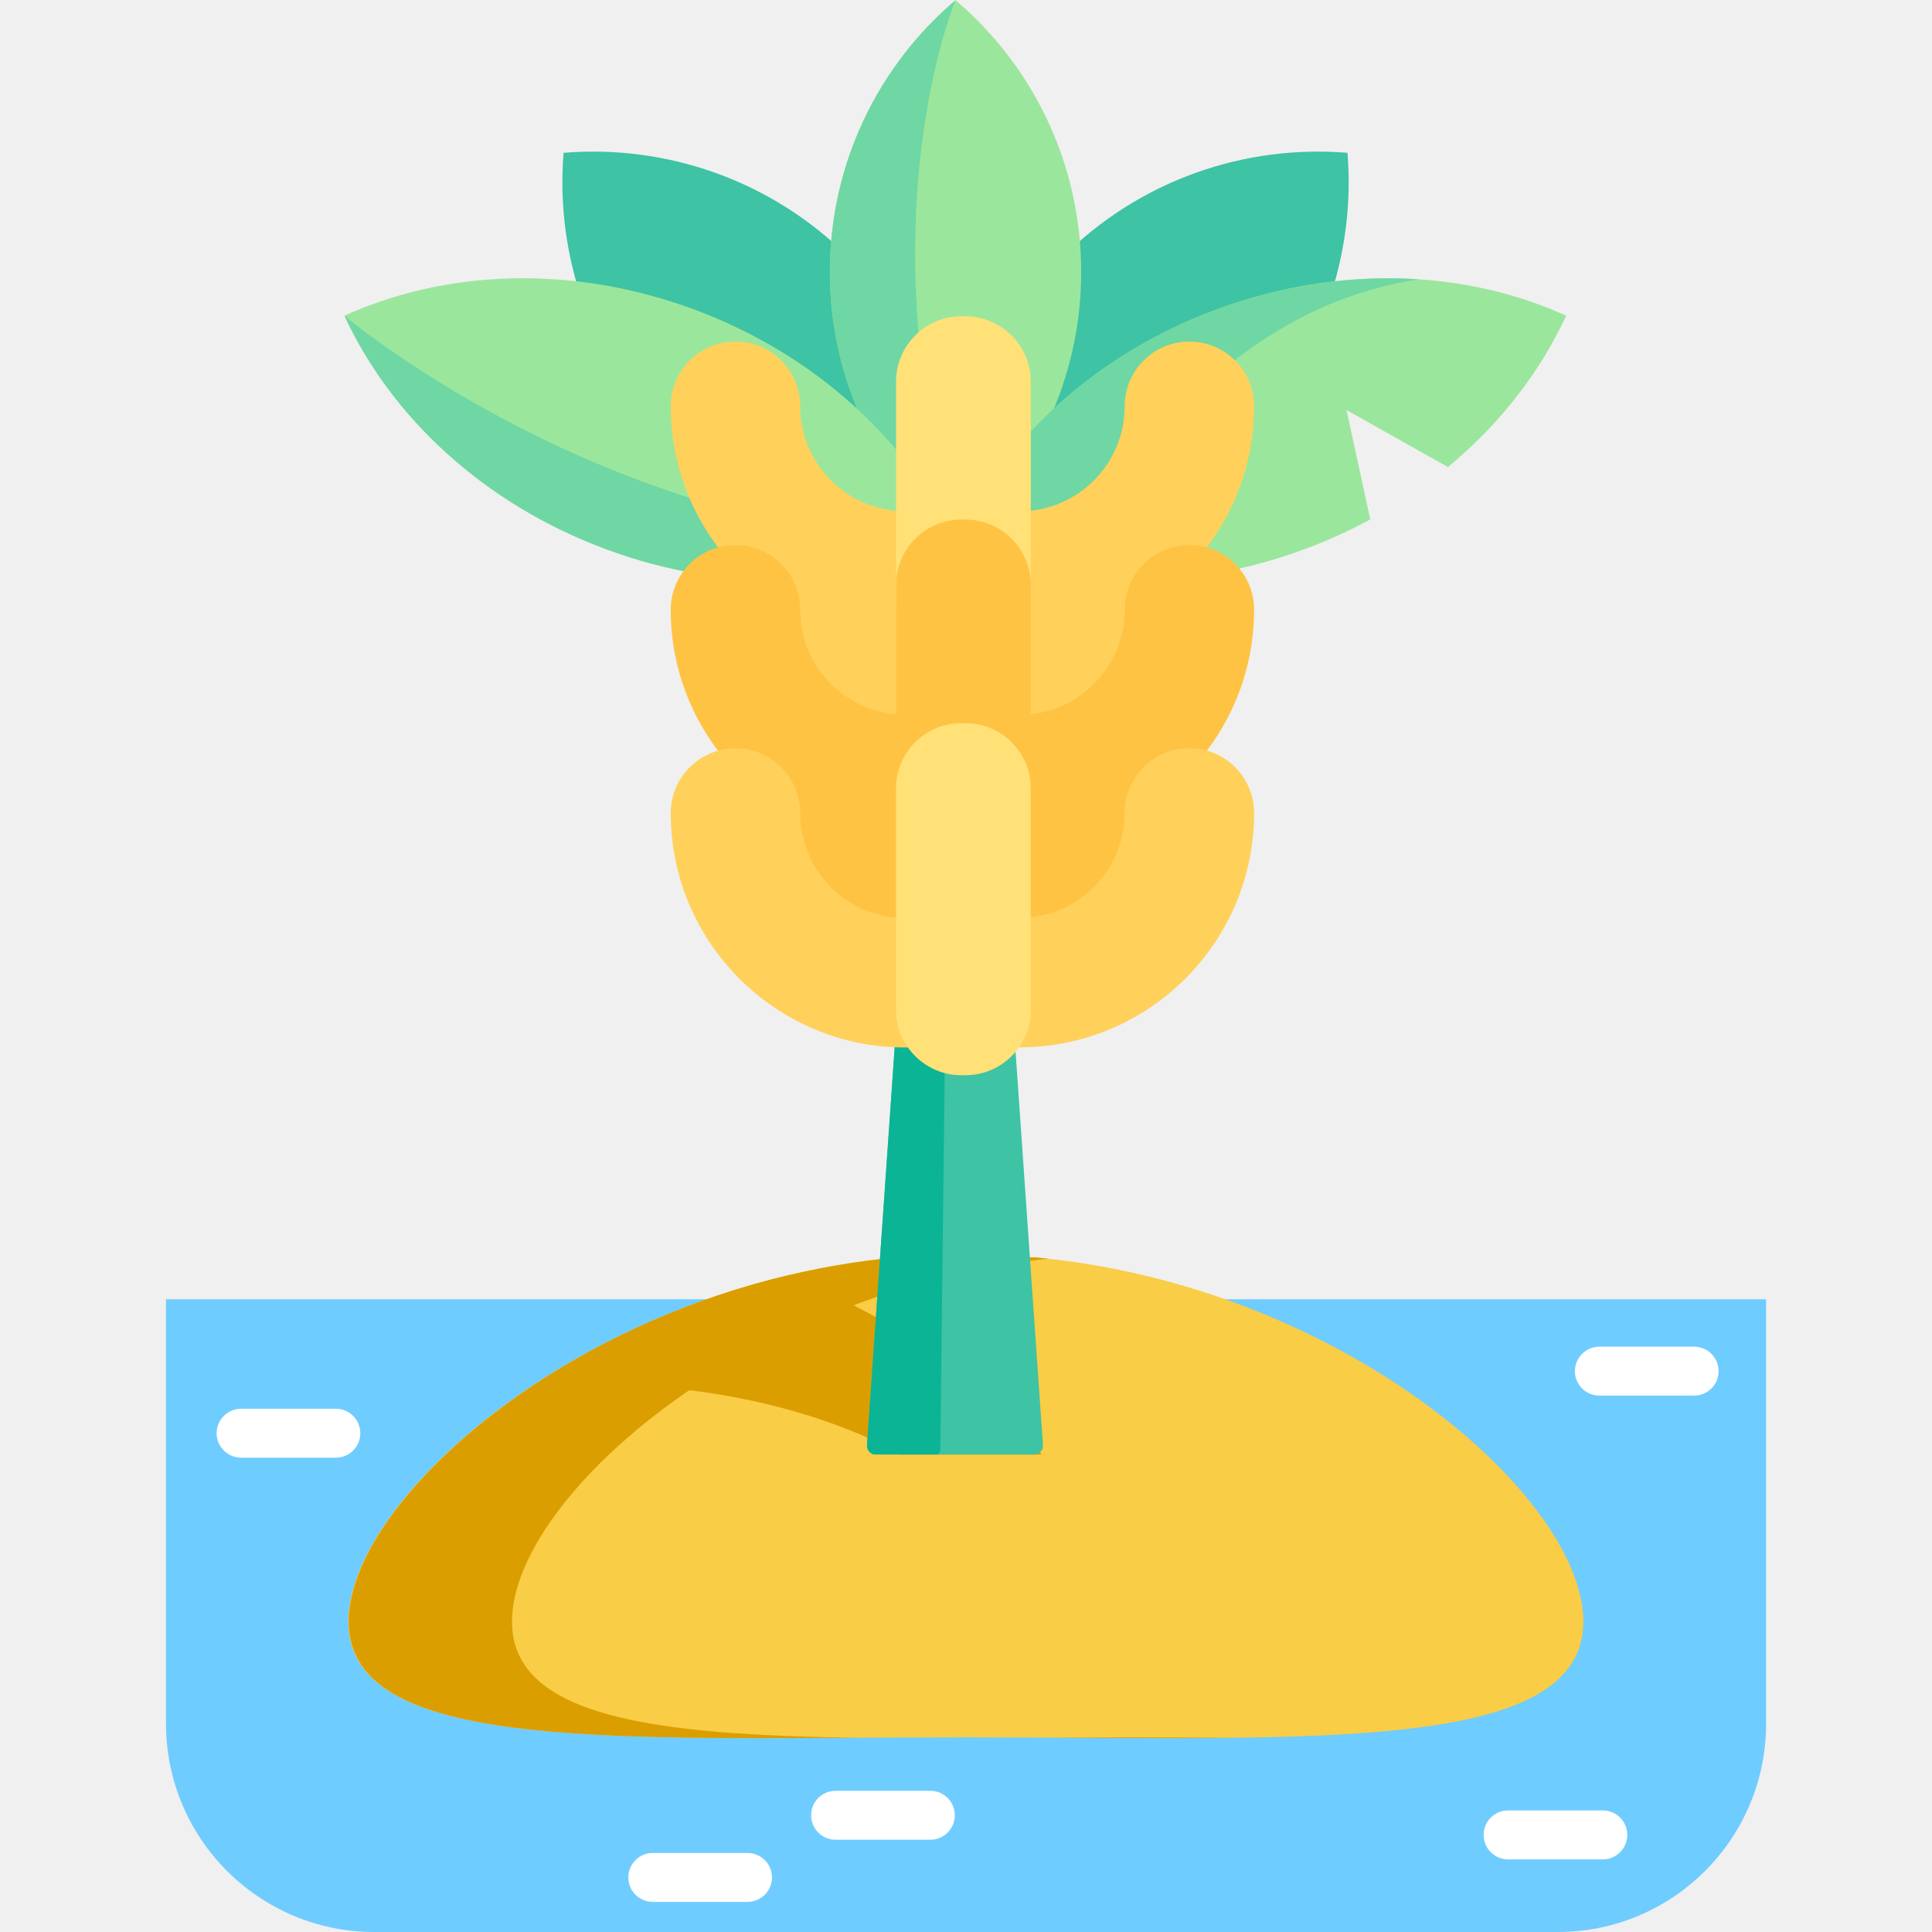
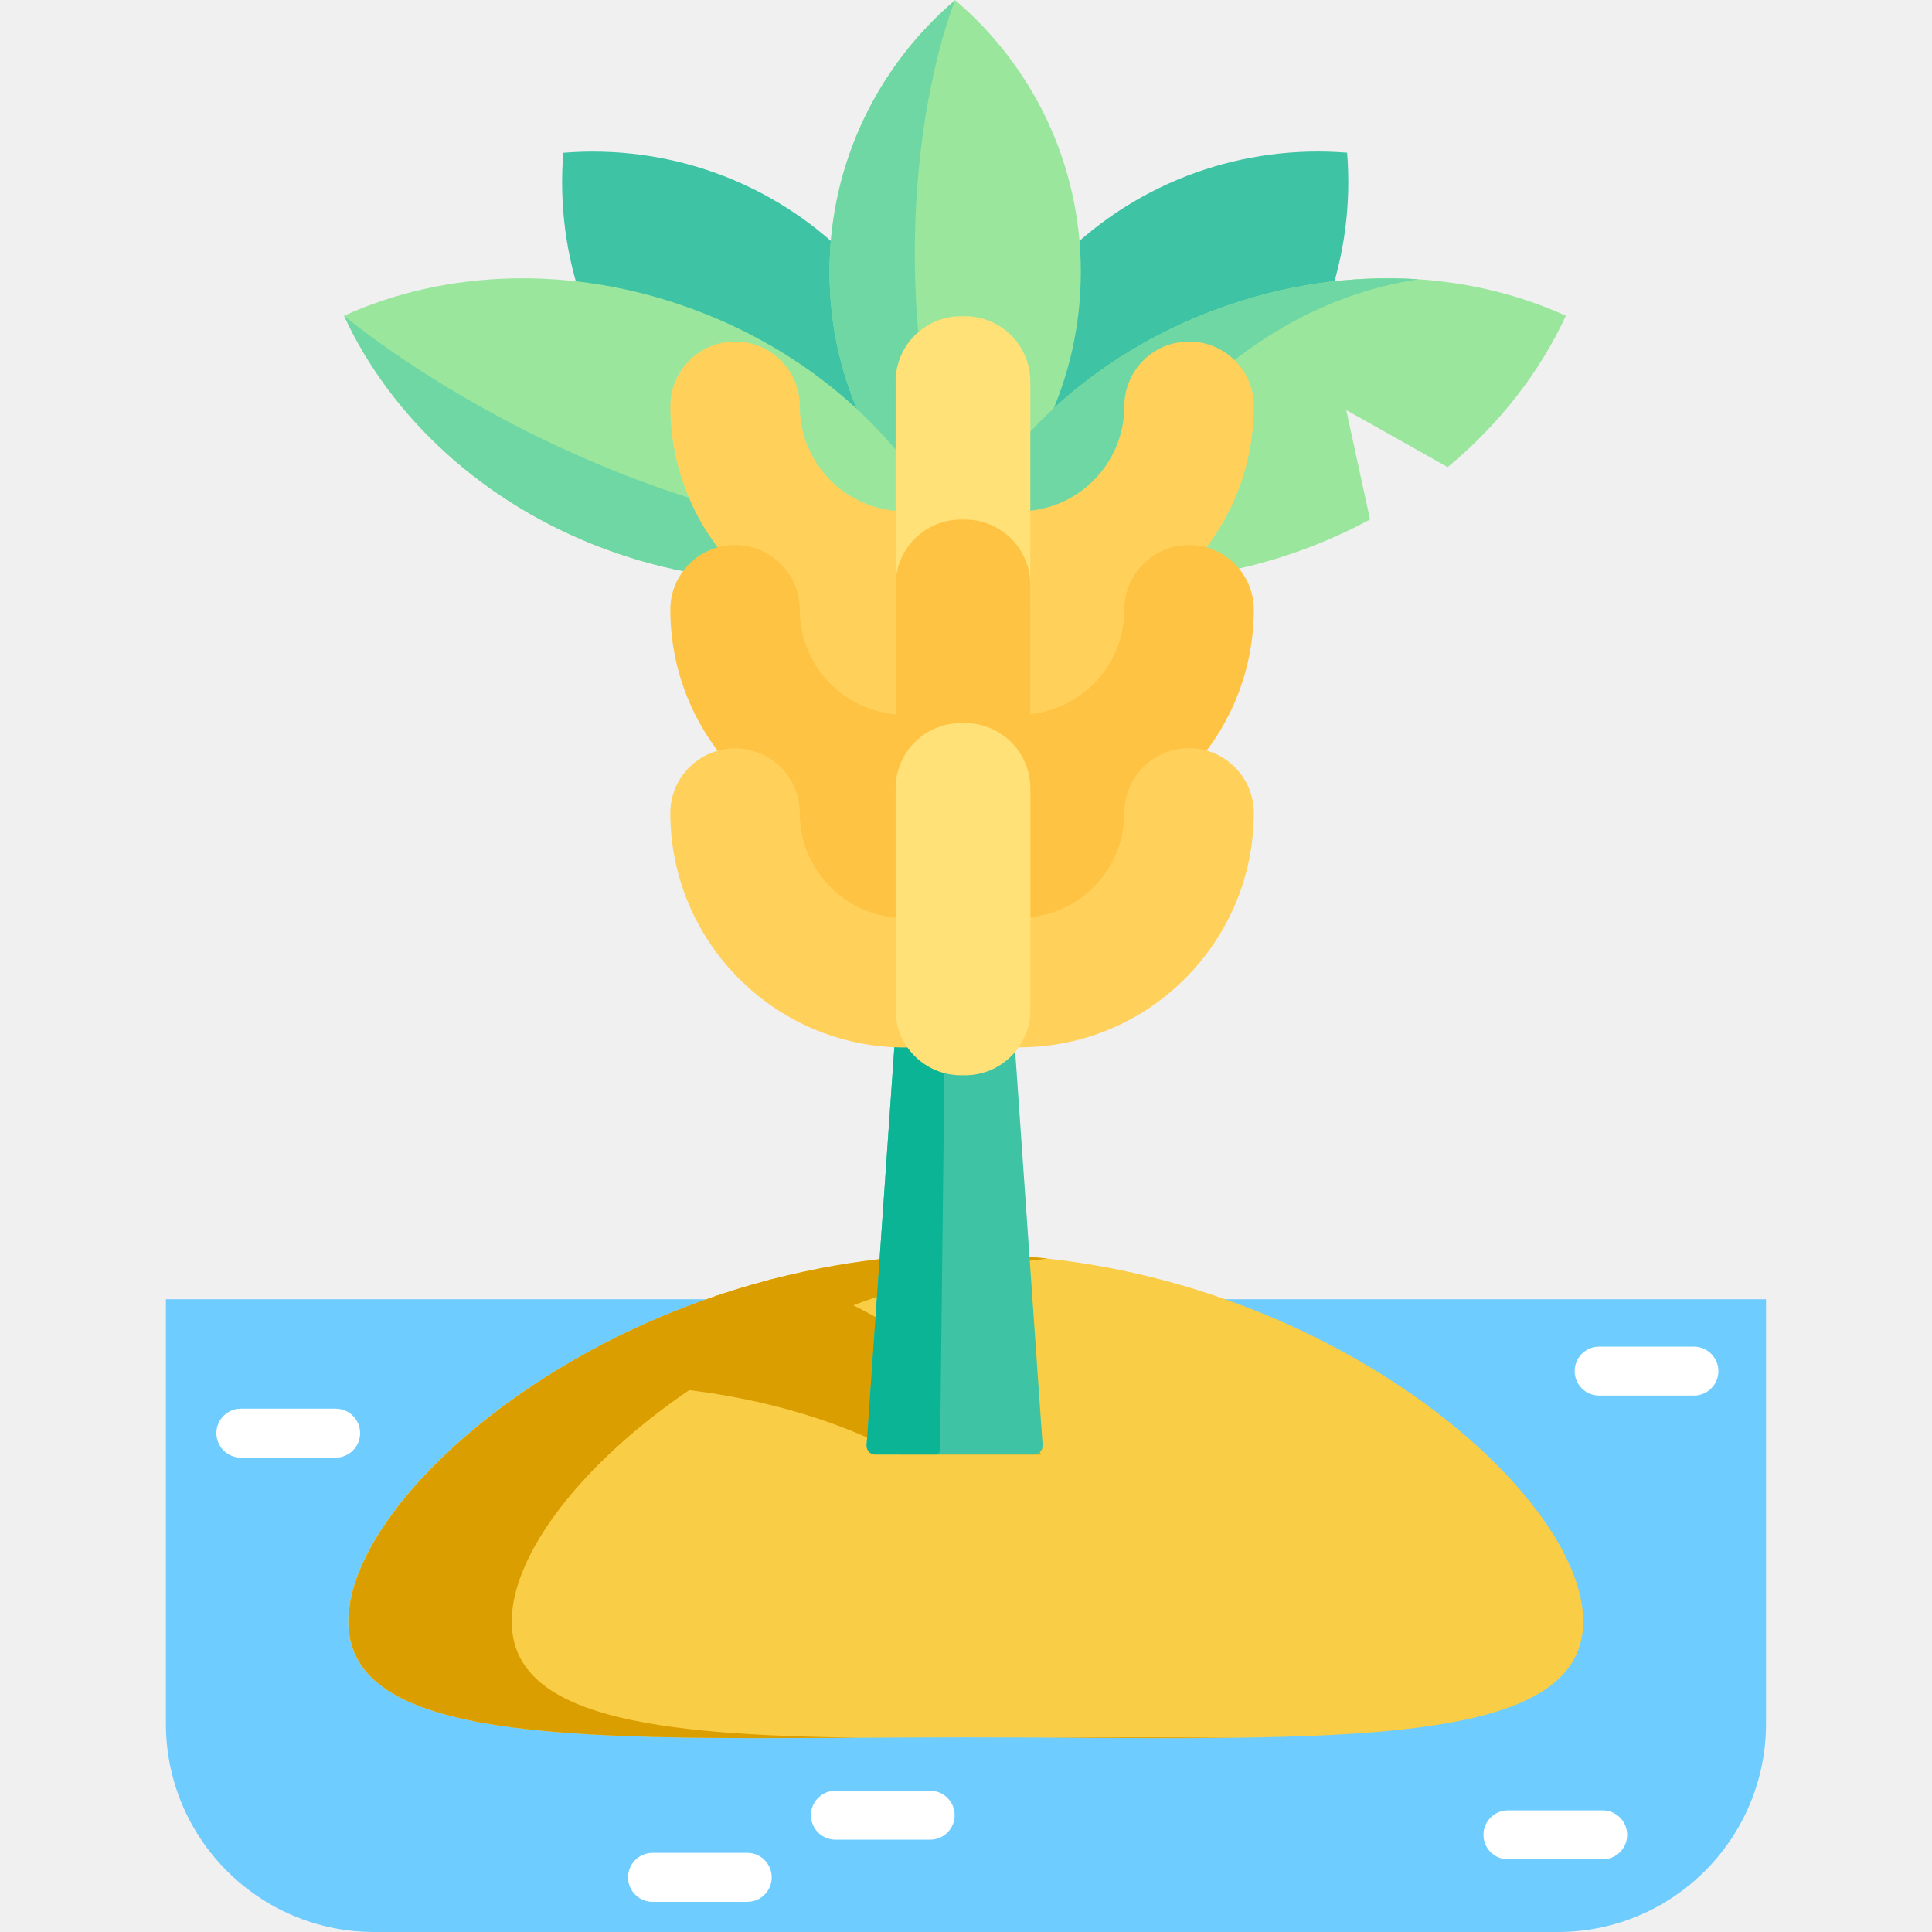
- <svg xmlns="http://www.w3.org/2000/svg" width="24" height="24" viewBox="0 0 24 24" fill="none">
-   <path d="M21.939 16.14H2.062V21.412C2.062 22.841 3.221 24 4.651 24H19.351C20.78 24 21.939 22.841 21.939 21.412V16.14Z" fill="#6FCCFF" />
-   <path d="M4.326 20.143C4.326 21.801 7.761 21.582 11.997 21.582C16.234 21.582 19.669 21.801 19.669 20.143C19.669 18.6 16.693 15.976 12.863 15.62L11.324 15.604C10.799 15.642 10.288 15.723 9.798 15.839C8.574 16.128 7.479 16.634 6.595 17.225H6.595C5.194 18.161 4.326 19.31 4.326 20.143Z" fill="#F9CD46" />
-   <path d="M6.36 20.143C6.36 19.31 7.228 18.161 8.629 17.225H8.629C9.513 16.634 10.609 16.128 11.832 15.839C12.216 15.749 12.612 15.68 13.018 15.636C12.969 15.63 12.919 15.625 12.869 15.62L11.33 15.604C10.805 15.642 10.294 15.723 9.804 15.839C8.58 16.128 7.485 16.634 6.601 17.225H6.601C5.2 18.161 4.332 19.31 4.332 20.143C4.332 21.625 7.075 21.608 10.682 21.587C8.124 21.555 6.36 21.331 6.36 20.143Z" fill="#DB9E00" />
-   <path d="M14.03 21.582C13.686 21.582 13.348 21.584 13.016 21.586C13.843 21.59 14.628 21.596 15.351 21.587C14.921 21.585 14.48 21.582 14.03 21.582Z" fill="#DB9E00" />
-   <path d="M6.602 17.225C9.515 17.012 11.189 18.07 11.189 18.07H12.939C12.264 17.069 10.93 16.324 9.805 15.839C8.581 16.128 7.486 16.634 6.602 17.225Z" fill="#DB9E00" />
-   <path d="M19.91 23.098H18.734C18.566 23.098 18.43 22.962 18.43 22.794C18.43 22.626 18.566 22.49 18.734 22.49H19.91C20.078 22.49 20.215 22.626 20.215 22.794C20.215 22.962 20.078 23.098 19.91 23.098Z" fill="white" />
-   <path d="M21.045 17.337H19.869C19.701 17.337 19.564 17.201 19.564 17.033C19.564 16.865 19.701 16.729 19.869 16.729H21.045C21.213 16.729 21.349 16.865 21.349 17.033C21.349 17.201 21.213 17.337 21.045 17.337Z" fill="white" />
-   <path d="M4.172 18.108H2.996C2.828 18.108 2.691 17.972 2.691 17.804C2.691 17.636 2.828 17.5 2.996 17.5H4.172C4.34 17.5 4.476 17.636 4.476 17.804C4.476 17.972 4.34 18.108 4.172 18.108Z" fill="white" />
-   <path d="M9.285 23.626H8.109C7.941 23.626 7.805 23.49 7.805 23.322C7.805 23.154 7.941 23.018 8.109 23.018H9.285C9.453 23.018 9.59 23.154 9.59 23.322C9.59 23.49 9.453 23.626 9.285 23.626Z" fill="white" />
-   <path d="M11.557 22.854H10.38C10.212 22.854 10.076 22.718 10.076 22.55C10.076 22.382 10.212 22.246 10.38 22.246H11.557C11.725 22.246 11.861 22.382 11.861 22.55C11.861 22.718 11.725 22.854 11.557 22.854Z" fill="white" />
-   <mask id="mask0_1110_749" style="mask-type:luminance" maskUnits="userSpaceOnUse" x="2" y="0" width="19" height="19">
-     <path d="M2.836 0.001H20.905V18.07H2.836V0.001Z" fill="white" />
+ <svg xmlns="http://www.w3.org/2000/svg" width="23" height="23" viewBox="0 0 23 23" fill="none">
+   <path d="M21.024 15.467H1.975V20.52C1.975 21.889 3.085 23 4.455 23H18.544C19.913 23 21.024 21.889 21.024 20.52V15.467Z" fill="#6FCCFF" />
+   <path d="M4.145 19.303C4.145 20.892 7.436 20.683 11.496 20.683C15.557 20.683 18.848 20.892 18.848 19.303C18.848 17.825 15.996 15.309 12.326 14.969L10.851 14.954C10.348 14.99 9.858 15.068 9.389 15.179C8.216 15.456 7.166 15.941 6.319 16.507H6.319C4.976 17.404 4.145 18.505 4.145 19.303Z" fill="#F9CD46" />
+   <path d="M6.092 19.303C6.092 18.505 6.924 17.404 8.267 16.507H8.267C9.114 15.941 10.164 15.456 11.337 15.179C11.704 15.092 12.084 15.025 12.473 14.983C12.425 14.978 12.378 14.973 12.33 14.969L10.855 14.954C10.351 14.99 9.862 15.068 9.393 15.179C8.22 15.456 7.17 15.941 6.323 16.507H6.323C4.98 17.404 4.148 18.505 4.148 19.303C4.148 20.723 6.777 20.707 10.235 20.687C7.783 20.657 6.092 20.442 6.092 19.303Z" fill="#DB9E00" />
+   <path d="M13.443 20.683C13.113 20.683 12.789 20.684 12.471 20.686C13.263 20.69 14.016 20.696 14.709 20.687C14.297 20.685 13.874 20.683 13.443 20.683Z" fill="#DB9E00" />
+   <path d="M6.324 16.507C9.116 16.302 10.72 17.316 10.72 17.316H12.397C11.751 16.357 10.472 15.643 9.394 15.179C8.221 15.456 7.171 15.941 6.324 16.507Z" fill="#DB9E00" />
+   <path d="M19.079 22.135H17.952C17.791 22.135 17.66 22.005 17.66 21.844C17.66 21.683 17.791 21.552 17.952 21.552H19.079C19.24 21.552 19.371 21.683 19.371 21.844C19.371 22.005 19.24 22.135 19.079 22.135Z" fill="white" />
+   <path d="M20.165 16.614H19.038C18.877 16.614 18.746 16.484 18.746 16.323C18.746 16.162 18.877 16.031 19.038 16.031H20.165C20.326 16.031 20.457 16.162 20.457 16.323C20.457 16.484 20.326 16.614 20.165 16.614Z" fill="white" />
+   <path d="M3.995 17.353H2.868C2.707 17.353 2.576 17.222 2.576 17.061C2.576 16.9 2.707 16.77 2.868 16.77H3.995C4.156 16.77 4.287 16.9 4.287 17.061C4.287 17.222 4.156 17.353 3.995 17.353Z" fill="white" />
+   <path d="M8.896 22.641H7.768C7.607 22.641 7.477 22.511 7.477 22.35C7.477 22.189 7.607 22.058 7.768 22.058H8.896C9.057 22.058 9.187 22.189 9.187 22.35C9.187 22.511 9.057 22.641 8.896 22.641Z" fill="white" />
+   <path d="M11.073 21.901H9.946C9.785 21.901 9.654 21.771 9.654 21.61C9.654 21.449 9.785 21.318 9.946 21.318H11.073C11.234 21.318 11.365 21.449 11.365 21.61C11.365 21.771 11.234 21.901 11.073 21.901Z" fill="white" />
+   <mask id="mask0_1110_749" style="mask-type:luminance" maskUnits="userSpaceOnUse" x="2" y="0" width="19" height="18">
+     <path d="M2.713 0.001H20.03V17.318H2.713V0.001Z" fill="white" />
  </mask>
  <g mask="url(#mask0_1110_749)">
-     <path d="M11.863 3.069C11.832 3.069 11.806 3.093 11.803 3.124L10.77 17.95C10.765 18.015 10.817 18.071 10.883 18.071H12.844C12.909 18.071 12.961 18.015 12.956 17.95L11.923 3.124C11.921 3.093 11.895 3.069 11.863 3.069Z" fill="#3EC3A4" />
-     <path d="M11.854 3.069L11.681 18.012C11.681 18.044 11.655 18.071 11.622 18.071H10.883C10.817 18.071 10.765 18.015 10.77 17.95L11.807 3.069H11.854Z" fill="#0BB494" />
-     <path d="M15.436 5.445C16.408 4.473 16.842 3.168 16.739 1.898C15.469 1.795 14.164 2.23 13.193 3.201C12.221 4.172 11.787 5.478 11.89 6.747C13.16 6.85 14.465 6.416 15.436 5.445Z" fill="#3EC3A4" />
-     <path d="M8.304 5.445C7.332 4.473 6.898 3.168 7.001 1.898C8.271 1.795 9.576 2.23 10.548 3.201C11.519 4.172 11.953 5.478 11.85 6.747C10.581 6.85 9.275 6.416 8.304 5.445Z" fill="#3EC3A4" />
-     <path d="M13.431 3.376C13.431 4.71 12.841 5.906 11.908 6.718C11.896 6.729 11.883 6.74 11.87 6.751C10.915 5.939 10.309 4.728 10.309 3.376C10.309 2.025 10.915 0.814 11.87 0.002C12.825 0.814 13.431 2.025 13.431 3.376Z" fill="#9BE69D" />
-     <path d="M11.908 6.718C11.896 6.729 11.883 6.74 11.87 6.751C10.915 5.939 10.309 4.728 10.309 3.376C10.309 2.025 10.915 0.814 11.87 0.002C11.87 0.002 10.716 2.746 11.908 6.718Z" fill="#6FD7A3" />
-     <path d="M19.455 3.922C19.133 4.621 18.632 5.269 17.987 5.802L16.727 5.094L17.022 6.452C16.766 6.592 16.495 6.715 16.212 6.82C15.32 7.152 14.409 7.265 13.556 7.186C12.954 7.131 12.381 6.98 11.863 6.744C12.439 5.495 13.585 4.412 15.106 3.846C15.948 3.534 16.806 3.415 17.618 3.469C18.272 3.512 18.896 3.667 19.455 3.922Z" fill="#9BE69D" />
-     <path d="M17.62 3.471C15.106 3.848 13.556 6.237 13.556 7.186V7.188C12.954 7.132 12.381 6.982 11.863 6.746C12.439 5.496 13.585 4.413 15.106 3.848C15.948 3.535 16.806 3.417 17.618 3.47L17.62 3.471Z" fill="#6FD7A3" />
-     <path d="M11.871 6.744C10.62 7.314 9.044 7.386 7.523 6.82C6.002 6.255 4.855 5.172 4.279 3.922C5.531 3.352 7.107 3.281 8.628 3.846C10.149 4.412 11.296 5.495 11.871 6.744Z" fill="#9BE69D" />
-     <path d="M11.871 6.744C10.62 7.314 9.044 7.386 7.523 6.82C6.002 6.255 4.855 5.172 4.279 3.922C4.279 3.922 7.523 6.668 11.871 6.744Z" fill="#6FD7A3" />
-     <path d="M11.244 9.676C10.566 9.676 9.447 8.066 9.447 7.337C8.769 6.803 8.332 5.975 8.332 5.047C8.332 4.603 8.692 4.243 9.136 4.243C9.58 4.243 9.94 4.603 9.94 5.047C9.94 5.766 10.525 6.35 11.244 6.35C11.688 6.35 12.048 6.71 12.048 7.154C12.048 7.598 11.688 9.676 11.244 9.676Z" fill="#FFD15B" />
-     <path d="M12.667 9.993C13.367 9.993 14.838 8.303 14.513 7.297C15.163 6.763 15.579 5.953 15.579 5.047C15.579 4.603 15.219 4.243 14.775 4.243C14.331 4.243 13.971 4.603 13.971 5.047C13.971 5.766 13.386 6.351 12.667 6.351C12.223 6.351 11.863 6.711 11.863 7.155C11.863 7.599 12.223 9.993 12.667 9.993Z" fill="#FFD15B" />
-     <path d="M11.992 3.929H11.943C11.495 3.929 11.131 4.293 11.131 4.742V7.492C11.131 7.941 11.495 8.304 11.943 8.304H11.992C12.441 8.304 12.805 7.941 12.805 7.492V4.742C12.805 4.293 12.441 3.929 11.992 3.929Z" fill="#FFE177" />
-     <path d="M11.244 12.204C10.566 12.204 9.447 10.594 9.447 9.864C8.769 9.331 8.332 8.503 8.332 7.575C8.332 7.13 8.692 6.77 9.136 6.77C9.58 6.77 9.94 7.13 9.94 7.575C9.94 8.293 10.525 8.878 11.244 8.878C11.688 8.878 12.048 9.238 12.048 9.682C12.048 10.126 11.688 12.204 11.244 12.204Z" fill="#FFC344" />
-     <path d="M12.667 12.52C13.367 12.52 14.838 10.83 14.513 9.824C15.163 9.29 15.579 8.48 15.579 7.574C15.579 7.13 15.219 6.77 14.775 6.77C14.331 6.77 13.971 7.13 13.971 7.574C13.971 8.293 13.386 8.878 12.667 8.878C12.223 8.878 11.863 9.238 11.863 9.682C11.863 10.126 12.223 12.52 12.667 12.52Z" fill="#FFC344" />
-     <path d="M11.992 6.454H11.943C11.495 6.454 11.131 6.818 11.131 7.267V10.017C11.131 10.465 11.495 10.829 11.943 10.829H11.992C12.441 10.829 12.805 10.465 12.805 10.017V7.267C12.805 6.818 12.441 6.454 11.992 6.454Z" fill="#FFC344" />
-     <path d="M11.244 13.012C9.638 13.012 8.332 11.706 8.332 10.1C8.332 9.656 8.692 9.296 9.136 9.296C9.58 9.296 9.94 9.656 9.94 10.1C9.94 10.819 10.525 11.404 11.244 11.404C11.688 11.404 12.048 11.764 12.048 12.208C12.048 12.652 11.688 13.012 11.244 13.012Z" fill="#FFD15B" />
-     <path d="M12.667 13.01C14.273 13.01 15.579 11.704 15.579 10.099C15.579 9.655 15.219 9.295 14.775 9.295C14.331 9.295 13.971 9.655 13.971 10.099C13.971 10.817 13.386 11.402 12.667 11.402C12.223 11.402 11.863 11.762 11.863 12.206C11.863 12.65 12.223 13.01 12.667 13.01Z" fill="#FFD15B" />
-     <path d="M11.992 8.983H11.943C11.495 8.983 11.131 9.346 11.131 9.795V12.545C11.131 12.994 11.495 13.357 11.943 13.357H11.992C12.441 13.357 12.805 12.994 12.805 12.545V9.795C12.805 9.346 12.441 8.983 11.992 8.983Z" fill="#FFE177" />
+     <path d="M11.364 2.941C11.334 2.941 11.309 2.964 11.307 2.994L10.317 17.203C10.312 17.265 10.362 17.318 10.425 17.318H12.304C12.367 17.318 12.417 17.265 12.412 17.203L11.422 2.994C11.419 2.964 11.395 2.941 11.364 2.941Z" fill="#3EC3A4" />
+     <path d="M11.356 2.941L11.191 17.262C11.19 17.293 11.165 17.318 11.133 17.318H10.425C10.362 17.318 10.312 17.265 10.317 17.203L11.311 2.941H11.356Z" fill="#0BB494" />
+     <path d="M14.788 5.217C15.719 4.286 16.135 3.035 16.037 1.818C14.82 1.72 13.569 2.136 12.638 3.067C11.707 3.998 11.291 5.249 11.389 6.466C12.606 6.564 13.857 6.148 14.788 5.217Z" fill="#3EC3A4" />
+     <path d="M7.954 5.218C7.023 4.287 6.607 3.036 6.706 1.819C7.923 1.72 9.173 2.136 10.104 3.067C11.035 3.999 11.451 5.249 11.353 6.466C10.136 6.565 8.885 6.149 7.954 5.218Z" fill="#3EC3A4" />
+     <path d="M12.867 3.236C12.867 4.514 12.302 5.66 11.408 6.438C11.396 6.448 11.384 6.459 11.371 6.47C10.456 5.691 9.875 4.531 9.875 3.236C9.875 1.94 10.456 0.78 11.371 0.002C12.287 0.78 12.867 1.94 12.867 3.236Z" fill="#9BE69D" />
+     <path d="M11.408 6.438C11.396 6.448 11.384 6.459 11.371 6.47C10.456 5.691 9.875 4.531 9.875 3.236C9.875 1.94 10.456 0.78 11.371 0.002C11.371 0.002 10.266 2.631 11.408 6.438Z" fill="#6FD7A3" />
+     <path d="M18.641 3.759C18.332 4.429 17.852 5.049 17.234 5.561L16.027 4.882L16.31 6.184C16.064 6.317 15.805 6.435 15.533 6.536C14.678 6.854 13.805 6.962 12.988 6.887C12.411 6.834 11.861 6.689 11.365 6.463C11.917 5.266 13.016 4.228 14.473 3.686C15.28 3.386 16.103 3.273 16.88 3.324C17.507 3.366 18.105 3.515 18.641 3.759Z" fill="#9BE69D" />
+     <path d="M16.882 3.326C14.473 3.687 12.988 5.977 12.988 6.886V6.888C12.411 6.835 11.861 6.69 11.365 6.464C11.917 5.267 13.016 4.229 14.473 3.687C15.28 3.387 16.103 3.274 16.88 3.325L16.882 3.326Z" fill="#6FD7A3" />
+     <path d="M11.372 6.463C10.172 7.01 8.662 7.078 7.204 6.536C5.747 5.995 4.647 4.957 4.096 3.759C5.295 3.213 6.806 3.144 8.263 3.686C9.721 4.228 10.82 5.266 11.372 6.463Z" fill="#9BE69D" />
+     <path d="M11.372 6.463C10.172 7.01 8.662 7.078 7.204 6.536C5.747 5.995 4.647 4.957 4.096 3.759C4.096 3.759 7.204 6.39 11.372 6.463Z" fill="#6FD7A3" />
+     <path d="M10.771 9.273C10.122 9.273 9.049 7.73 9.049 7.031C8.399 6.519 7.98 5.726 7.98 4.836C7.98 4.411 8.325 4.066 8.751 4.066C9.177 4.066 9.521 4.411 9.521 4.836C9.521 5.525 10.082 6.086 10.771 6.086C11.197 6.086 11.541 6.43 11.541 6.856C11.541 7.282 11.197 9.273 10.771 9.273Z" fill="#FFD15B" />
+     <path d="M12.136 9.577C12.806 9.577 14.216 7.957 13.905 6.993C14.528 6.481 14.926 5.704 14.926 4.836C14.926 4.411 14.581 4.066 14.156 4.066C13.73 4.066 13.385 4.411 13.385 4.836C13.385 5.525 12.825 6.086 12.136 6.086C11.71 6.086 11.365 6.431 11.365 6.856C11.365 7.282 11.71 9.577 12.136 9.577Z" fill="#FFD15B" />
+     <path d="M11.488 3.765H11.441C11.011 3.765 10.662 4.114 10.662 4.544V7.179C10.662 7.609 11.011 7.958 11.441 7.958H11.488C11.918 7.958 12.266 7.609 12.266 7.179V4.544C12.266 4.114 11.918 3.765 11.488 3.765Z" fill="#FFE177" />
+     <path d="M10.771 11.695C10.122 11.695 9.049 10.152 9.049 9.453C8.399 8.942 7.98 8.148 7.98 7.258C7.98 6.833 8.325 6.488 8.751 6.488C9.177 6.488 9.521 6.833 9.521 7.258C9.521 7.947 10.082 8.508 10.771 8.508C11.197 8.508 11.541 8.853 11.541 9.278C11.541 9.704 11.197 11.695 10.771 11.695Z" fill="#FFC344" />
+     <path d="M12.136 11.998C12.806 11.998 14.216 10.379 13.905 9.415C14.528 8.903 14.926 8.126 14.926 7.258C14.926 6.833 14.581 6.488 14.156 6.488C13.73 6.488 13.385 6.833 13.385 7.258C13.385 7.947 12.825 8.508 12.136 8.508C11.71 8.508 11.365 8.853 11.365 9.278C11.365 9.704 11.71 11.998 12.136 11.998Z" fill="#FFC344" />
+     <path d="M11.488 6.185H11.441C11.011 6.185 10.662 6.534 10.662 6.964V9.599C10.662 10.029 11.011 10.378 11.441 10.378H11.488C11.918 10.378 12.266 10.029 12.266 9.599V6.964C12.266 6.534 11.918 6.185 11.488 6.185Z" fill="#FFC344" />
+     <path d="M10.771 12.47C9.232 12.47 7.98 11.218 7.98 9.679C7.98 9.254 8.325 8.909 8.751 8.909C9.177 8.909 9.521 9.254 9.521 9.679C9.521 10.368 10.082 10.929 10.771 10.929C11.197 10.929 11.541 11.274 11.541 11.699C11.541 12.125 11.197 12.47 10.771 12.47Z" fill="#FFD15B" />
+     <path d="M12.136 12.468C13.674 12.468 14.926 11.216 14.926 9.678C14.926 9.252 14.581 8.907 14.156 8.907C13.73 8.907 13.385 9.252 13.385 9.678C13.385 10.367 12.825 10.927 12.136 10.927C11.71 10.927 11.365 11.272 11.365 11.698C11.365 12.123 11.71 12.468 12.136 12.468Z" fill="#FFD15B" />
+     <path d="M11.488 8.608H11.441C11.011 8.608 10.662 8.957 10.662 9.387V12.023C10.662 12.453 11.011 12.801 11.441 12.801H11.488C11.918 12.801 12.266 12.453 12.266 12.023V9.387C12.266 8.957 11.918 8.608 11.488 8.608Z" fill="#FFE177" />
  </g>
</svg>
